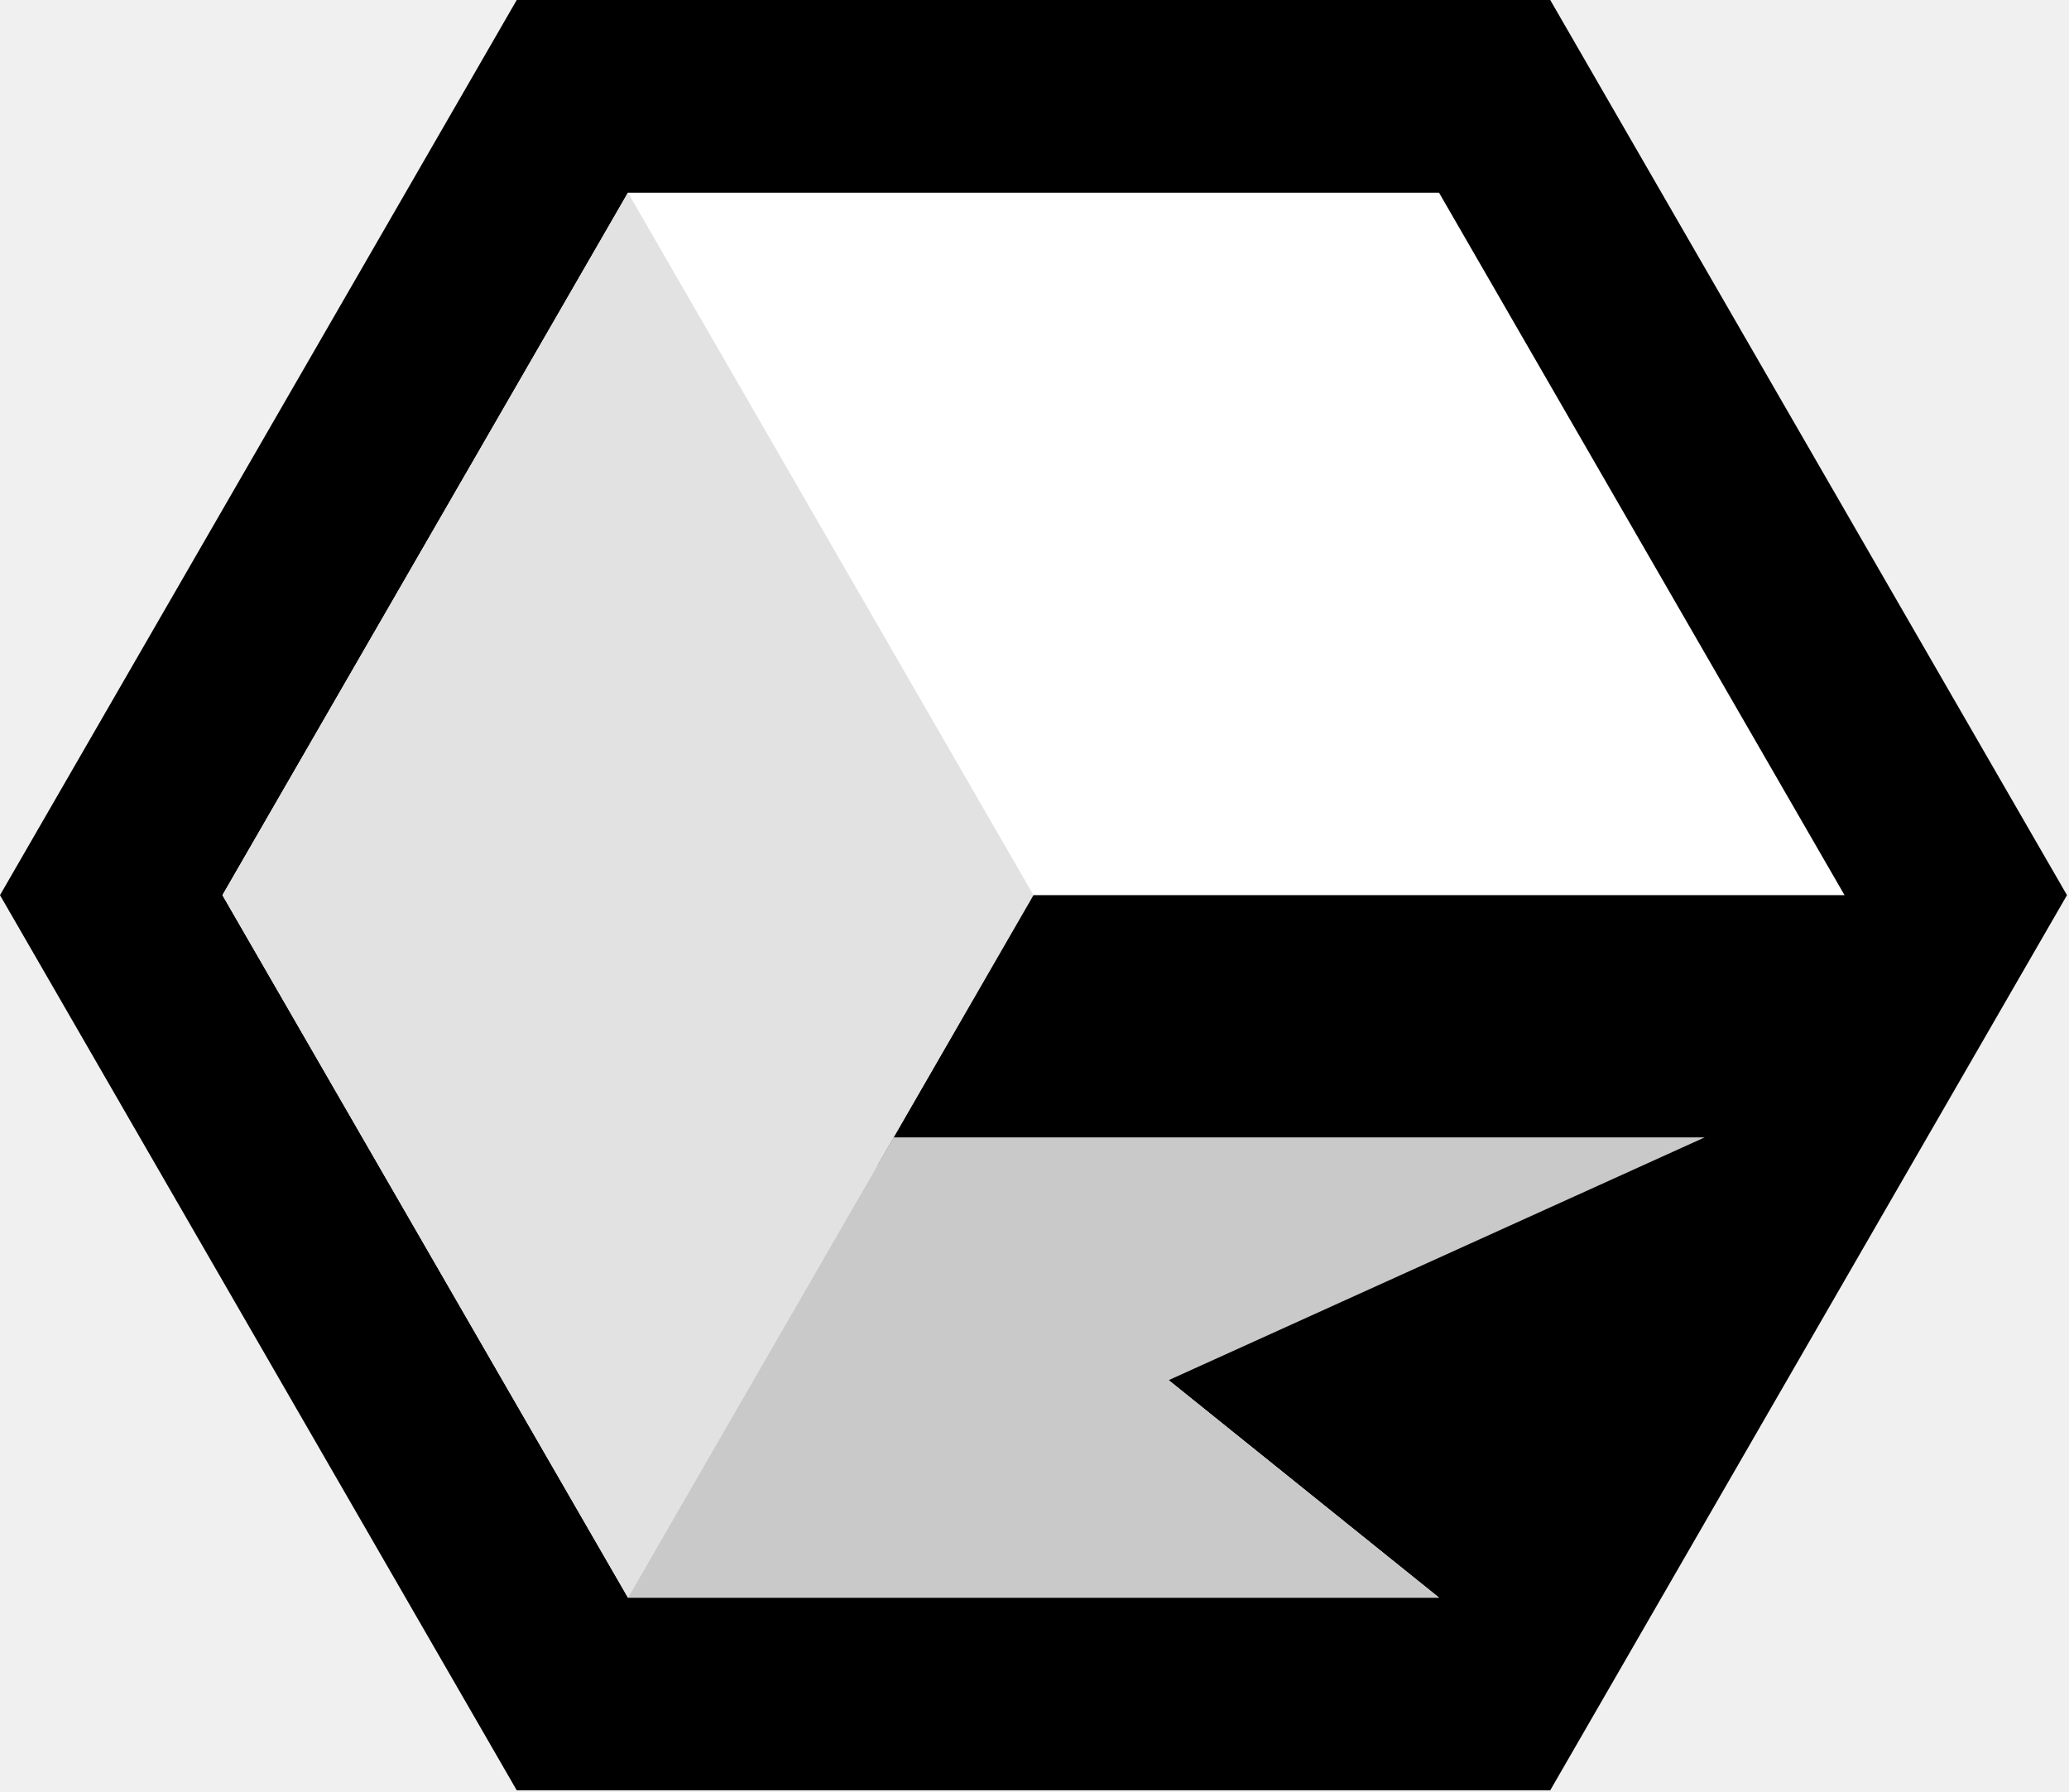
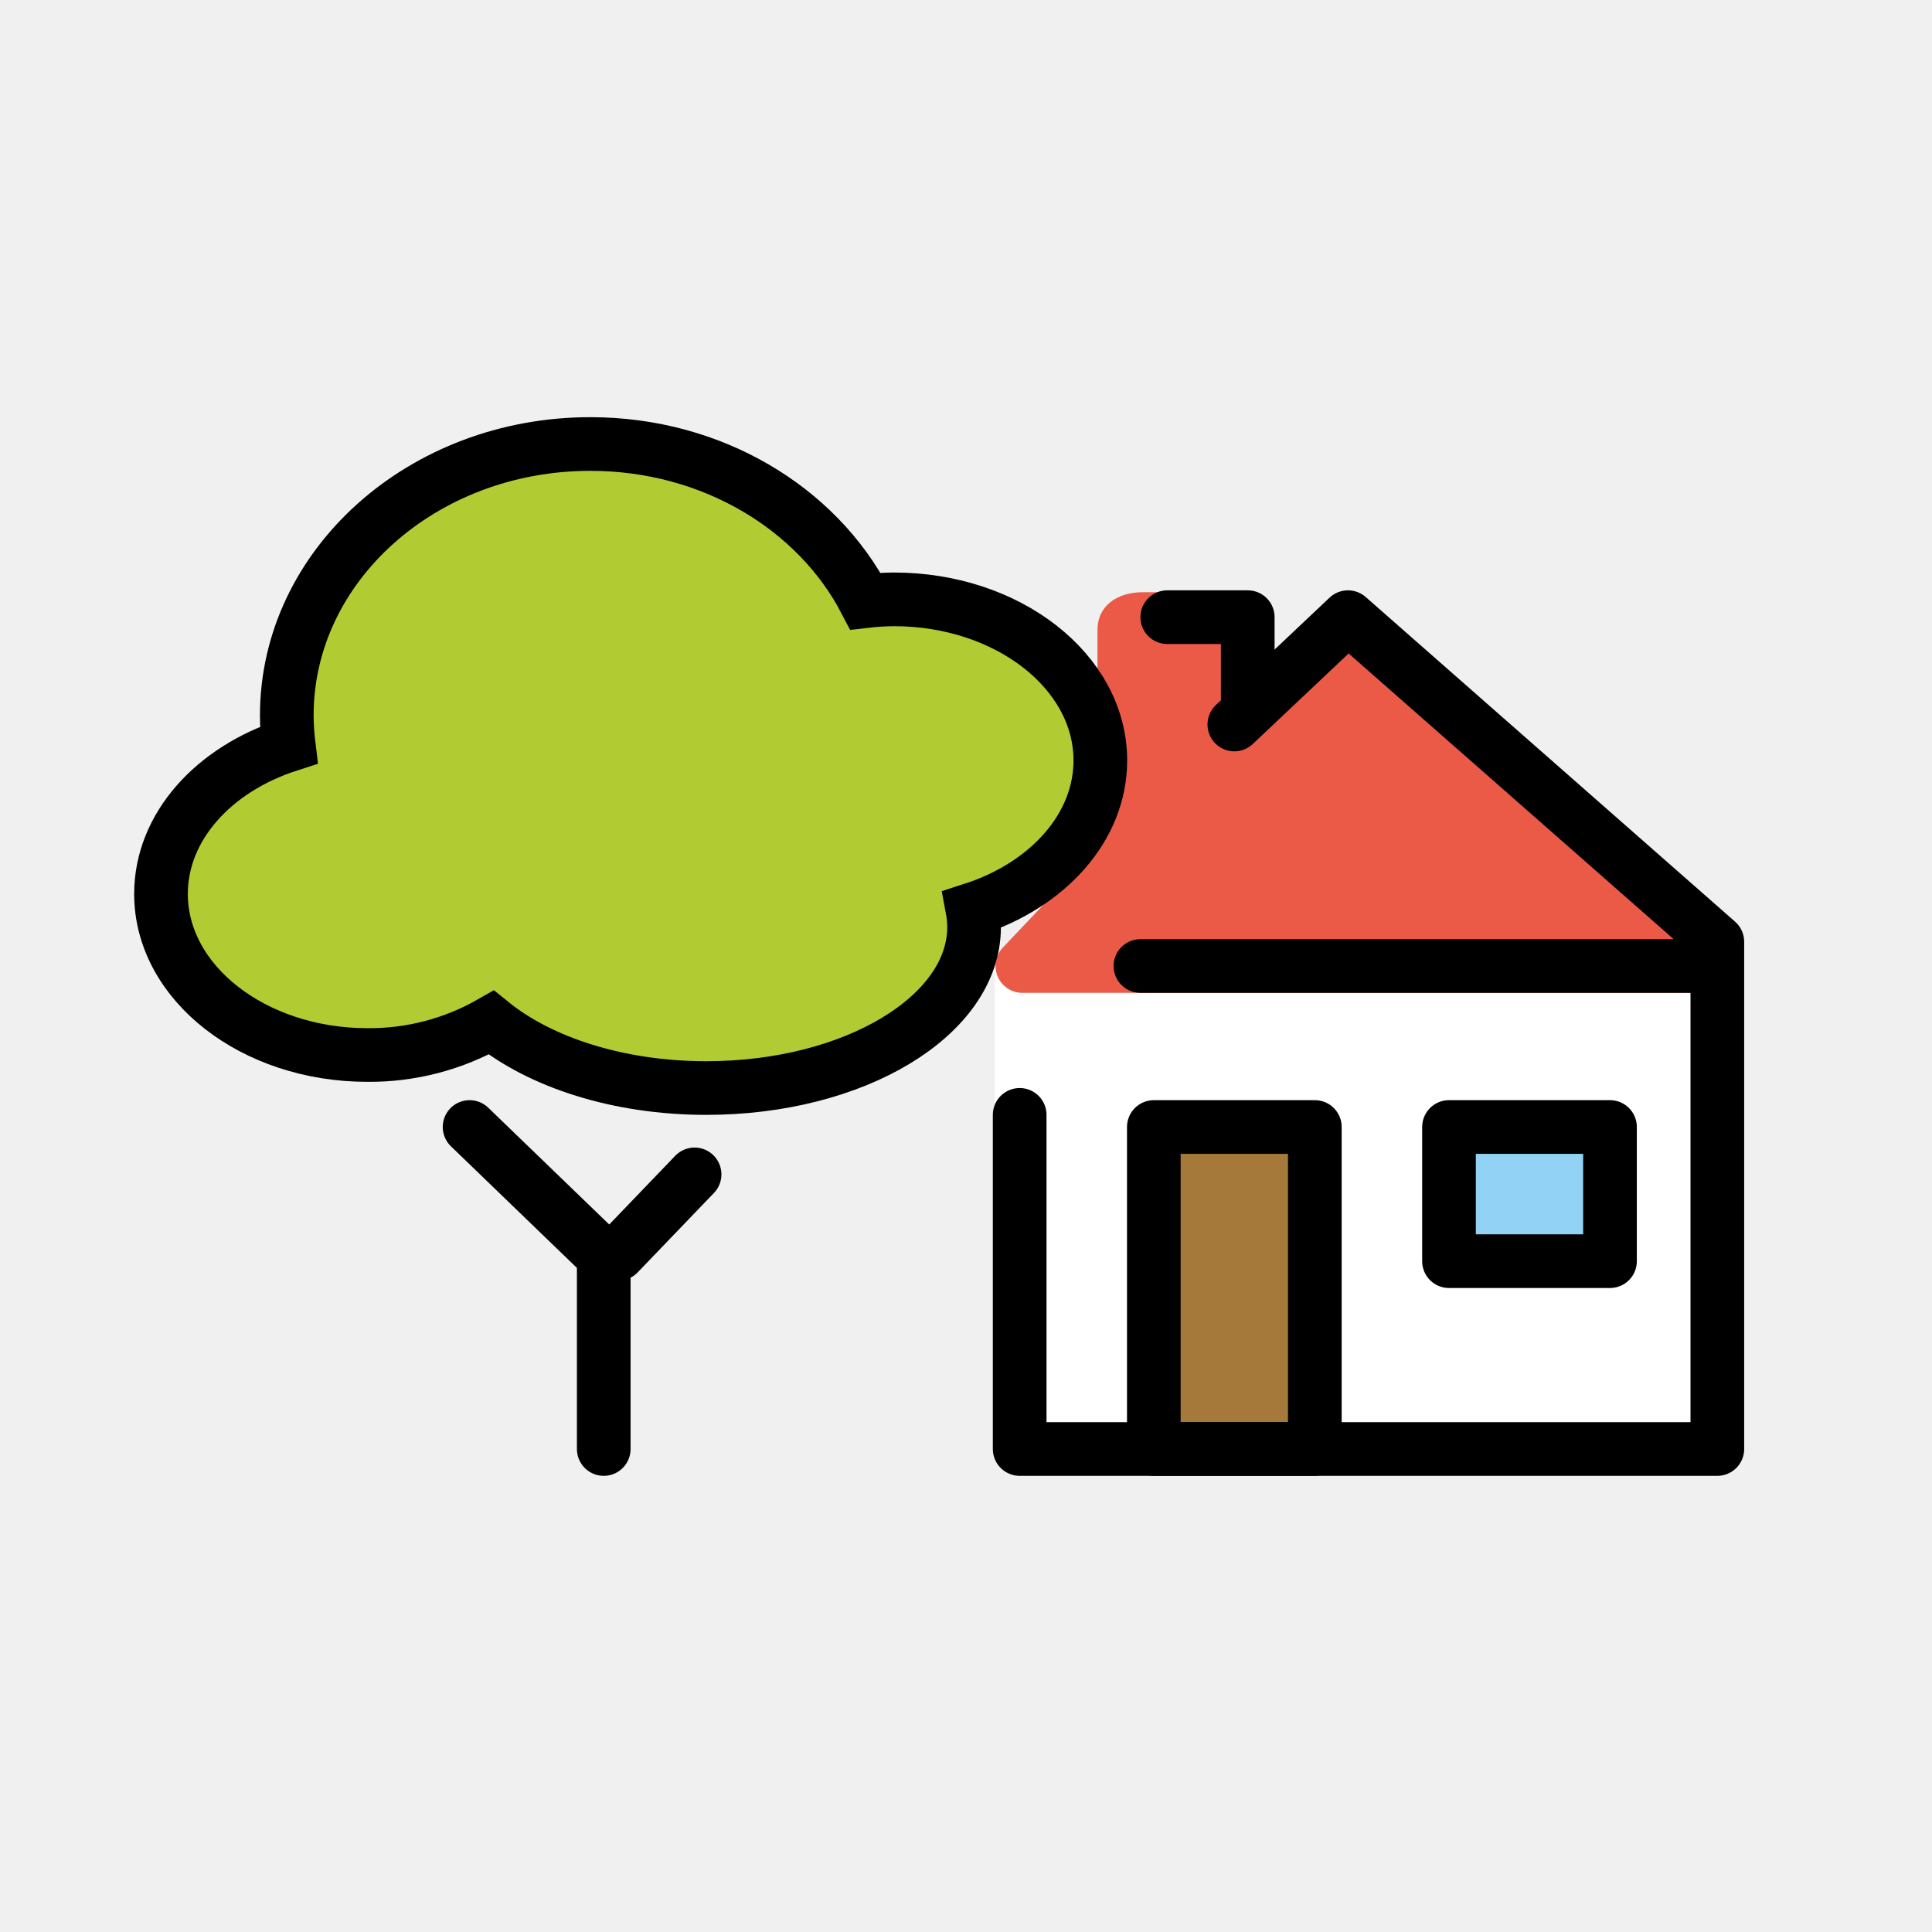
- <svg xmlns="http://www.w3.org/2000/svg" width="100%" height="100%" viewBox="0 0 984 852" version="1.1" xml:space="preserve" style="fill-rule:evenodd;clip-rule:evenodd;stroke-linejoin:round;stroke-miterlimit:2;">
-   <g transform="matrix(0.24,0,0,0.24,-0,-65.85119)">
-     <g id="A" transform="matrix(0.651111,0,0,0.651111,718.9881,538.7035)">
-       <g transform="matrix(0,3.11425,-3.11425,0,7491.081,-3630.185)">
-         <path d="M1910,740L2784.686,1245L2784.686,2255L1910,2760L1035.314,2255L1035.314,1245L1910,740Z" />
-       </g>
-       <g id="レイヤー6" transform="matrix(1.535836,0,0,1.535836,-1104.248,-827.3601)">
-         <g transform="matrix(0,1.591288,-1.591288,0,4832.753,-991.3592)">
-           <path d="M1910,740L1910,1750.738L2246.667,1944.476L2308.038,1360.578L2513.9,1581.667L2784.686,1245L2784.686,2255L1910,2760L1035.314,2255L1035.314,1245L1910,740Z" style="fill:white;" />
-         </g>
-         <g transform="matrix(1.141902,0,-0,1.141902,-290.6156,-290.6156)">
-           <path d="M640.523,2048L1344.262,829.09L2048,2048L1344.262,3266.91L640.523,2048Z" style="fill:rgb(226,226,226);" />
-         </g>
-         <g transform="matrix(1.141902,0,-0,1.141902,-290.6156,-290.6156)">
-           <path d="M1344.262,3266.91L2751.738,3266.91L2282.579,2889.559L3212.824,2468.286L1805.198,2468.286L1344.262,3266.91" style="fill:rgb(201,201,201);" />
-         </g>
-       </g>
-     </g>
+ <svg xmlns="http://www.w3.org/2000/svg" id="emoji" viewBox="0 0 72 72" version="1.1">
+   <g id="color">
+     <rect x="37.075" y="36.053" width="26.884" height="18.114" fill="#FFFFFF" />
+     <polygon fill="#EA5A47" stroke="#EA5A47" stroke-linecap="round" stroke-linejoin="round" stroke-miterlimit="10" stroke-width="2" points="50.235,23.2 38.1,36 63.5,36" />
+     <path fill="#EA5A47" d="M47.3,26l-6.4,6.059v-8.573c0-0.931,0.755-1.416,1.686-1.416h3.028 c0.931,0,1.686,0.485,1.686,1.416C47.3,23.486,47.3,26,47.3,26z" />
+     <rect x="43" y="42" width="6" height="12" fill="#A57939" />
+     <rect x="54" y="42" width="6" height="5" fill="#92D3F5" />
+     <path fill="#B1CC33" d="M41.006,28.339c0-3.312-3.445-6.003-7.694-6.003c-0.355,0.003-0.71,0.025-1.062,0.066 c-1.8-3.455-5.707-5.855-10.25-5.855c-6.248,0-11.312,4.529-11.312,10.114c0.001,0.369,0.025,0.738,0.07,1.104 C7.966,28.666,6,30.81,6,33.314c0,3.312,3.445,6.003,7.694,6.003c1.615,0.014,3.206-0.402,4.614-1.207 c1.818,1.477,4.726,2.438,8.015,2.438c5.511,0,9.978-2.688,9.978-6.003c-0.001-0.219-0.021-0.438-0.061-0.653 C39.036,32.99,41.006,30.845,41.006,28.339z" />
+   </g>
+   <g id="hair" />
+   <g id="skin" />
+   <g id="skin-shadow" />
+   <g id="line">
+     <polyline fill="none" stroke="#000000" stroke-linecap="round" stroke-linejoin="round" stroke-miterlimit="10" stroke-width="2" points="46,27 50.235,23 64,35.098 64,54 38,54 38,41.548" />
+     <rect x="43" y="42" width="6" height="12" fill="none" stroke="#000000" stroke-linecap="round" stroke-linejoin="round" stroke-miterlimit="10" stroke-width="2" />
+     <rect x="54" y="42" width="6" height="5" fill="none" stroke="#000000" stroke-linecap="round" stroke-linejoin="round" stroke-miterlimit="10" stroke-width="2" />
+     <polyline fill="none" stroke="#000000" stroke-linecap="round" stroke-linejoin="round" stroke-miterlimit="10" stroke-width="2" points="43.5,23 46.5,23 46.5,26" />
+     <path fill="none" stroke="#000000" stroke-miterlimit="10" stroke-width="2" d="M31.245,39.34" />
+     <polyline fill="none" stroke="#000000" stroke-linecap="round" stroke-linejoin="round" stroke-width="2" points="22.5,54 22.5,46.827 17.5,42" />
+     <line x1="23.041" x2="25.885" y1="46.727" y2="43.766" fill="none" stroke="#000000" stroke-linecap="round" stroke-linejoin="round" stroke-width="2" />
+     <path fill="none" stroke="#000000" stroke-linecap="round" stroke-miterlimit="10" stroke-width="2" d="M41.006,28.339 c0-3.312-3.445-6.003-7.694-6.003c-0.355,0.003-0.71,0.025-1.062,0.066c-1.8-3.455-5.707-5.855-10.25-5.855 c-6.248,0-11.312,4.529-11.312,10.114c0.001,0.369,0.025,0.738,0.07,1.104C7.966,28.666,6,30.81,6,33.314 c0,3.312,3.445,6.003,7.694,6.003c1.615,0.014,3.206-0.402,4.614-1.207c1.818,1.477,4.726,2.438,8.015,2.438 c5.511,0,9.978-2.688,9.978-6.003c-0.001-0.219-0.021-0.438-0.061-0.653 C39.036,32.99,41.006,30.845,41.006,28.339z" />
+     <line x1="63.5" x2="42.5" y1="36" y2="36" fill="none" stroke="#000000" stroke-linecap="round" stroke-linejoin="round" stroke-miterlimit="10" stroke-width="2" />
  </g>
</svg>
